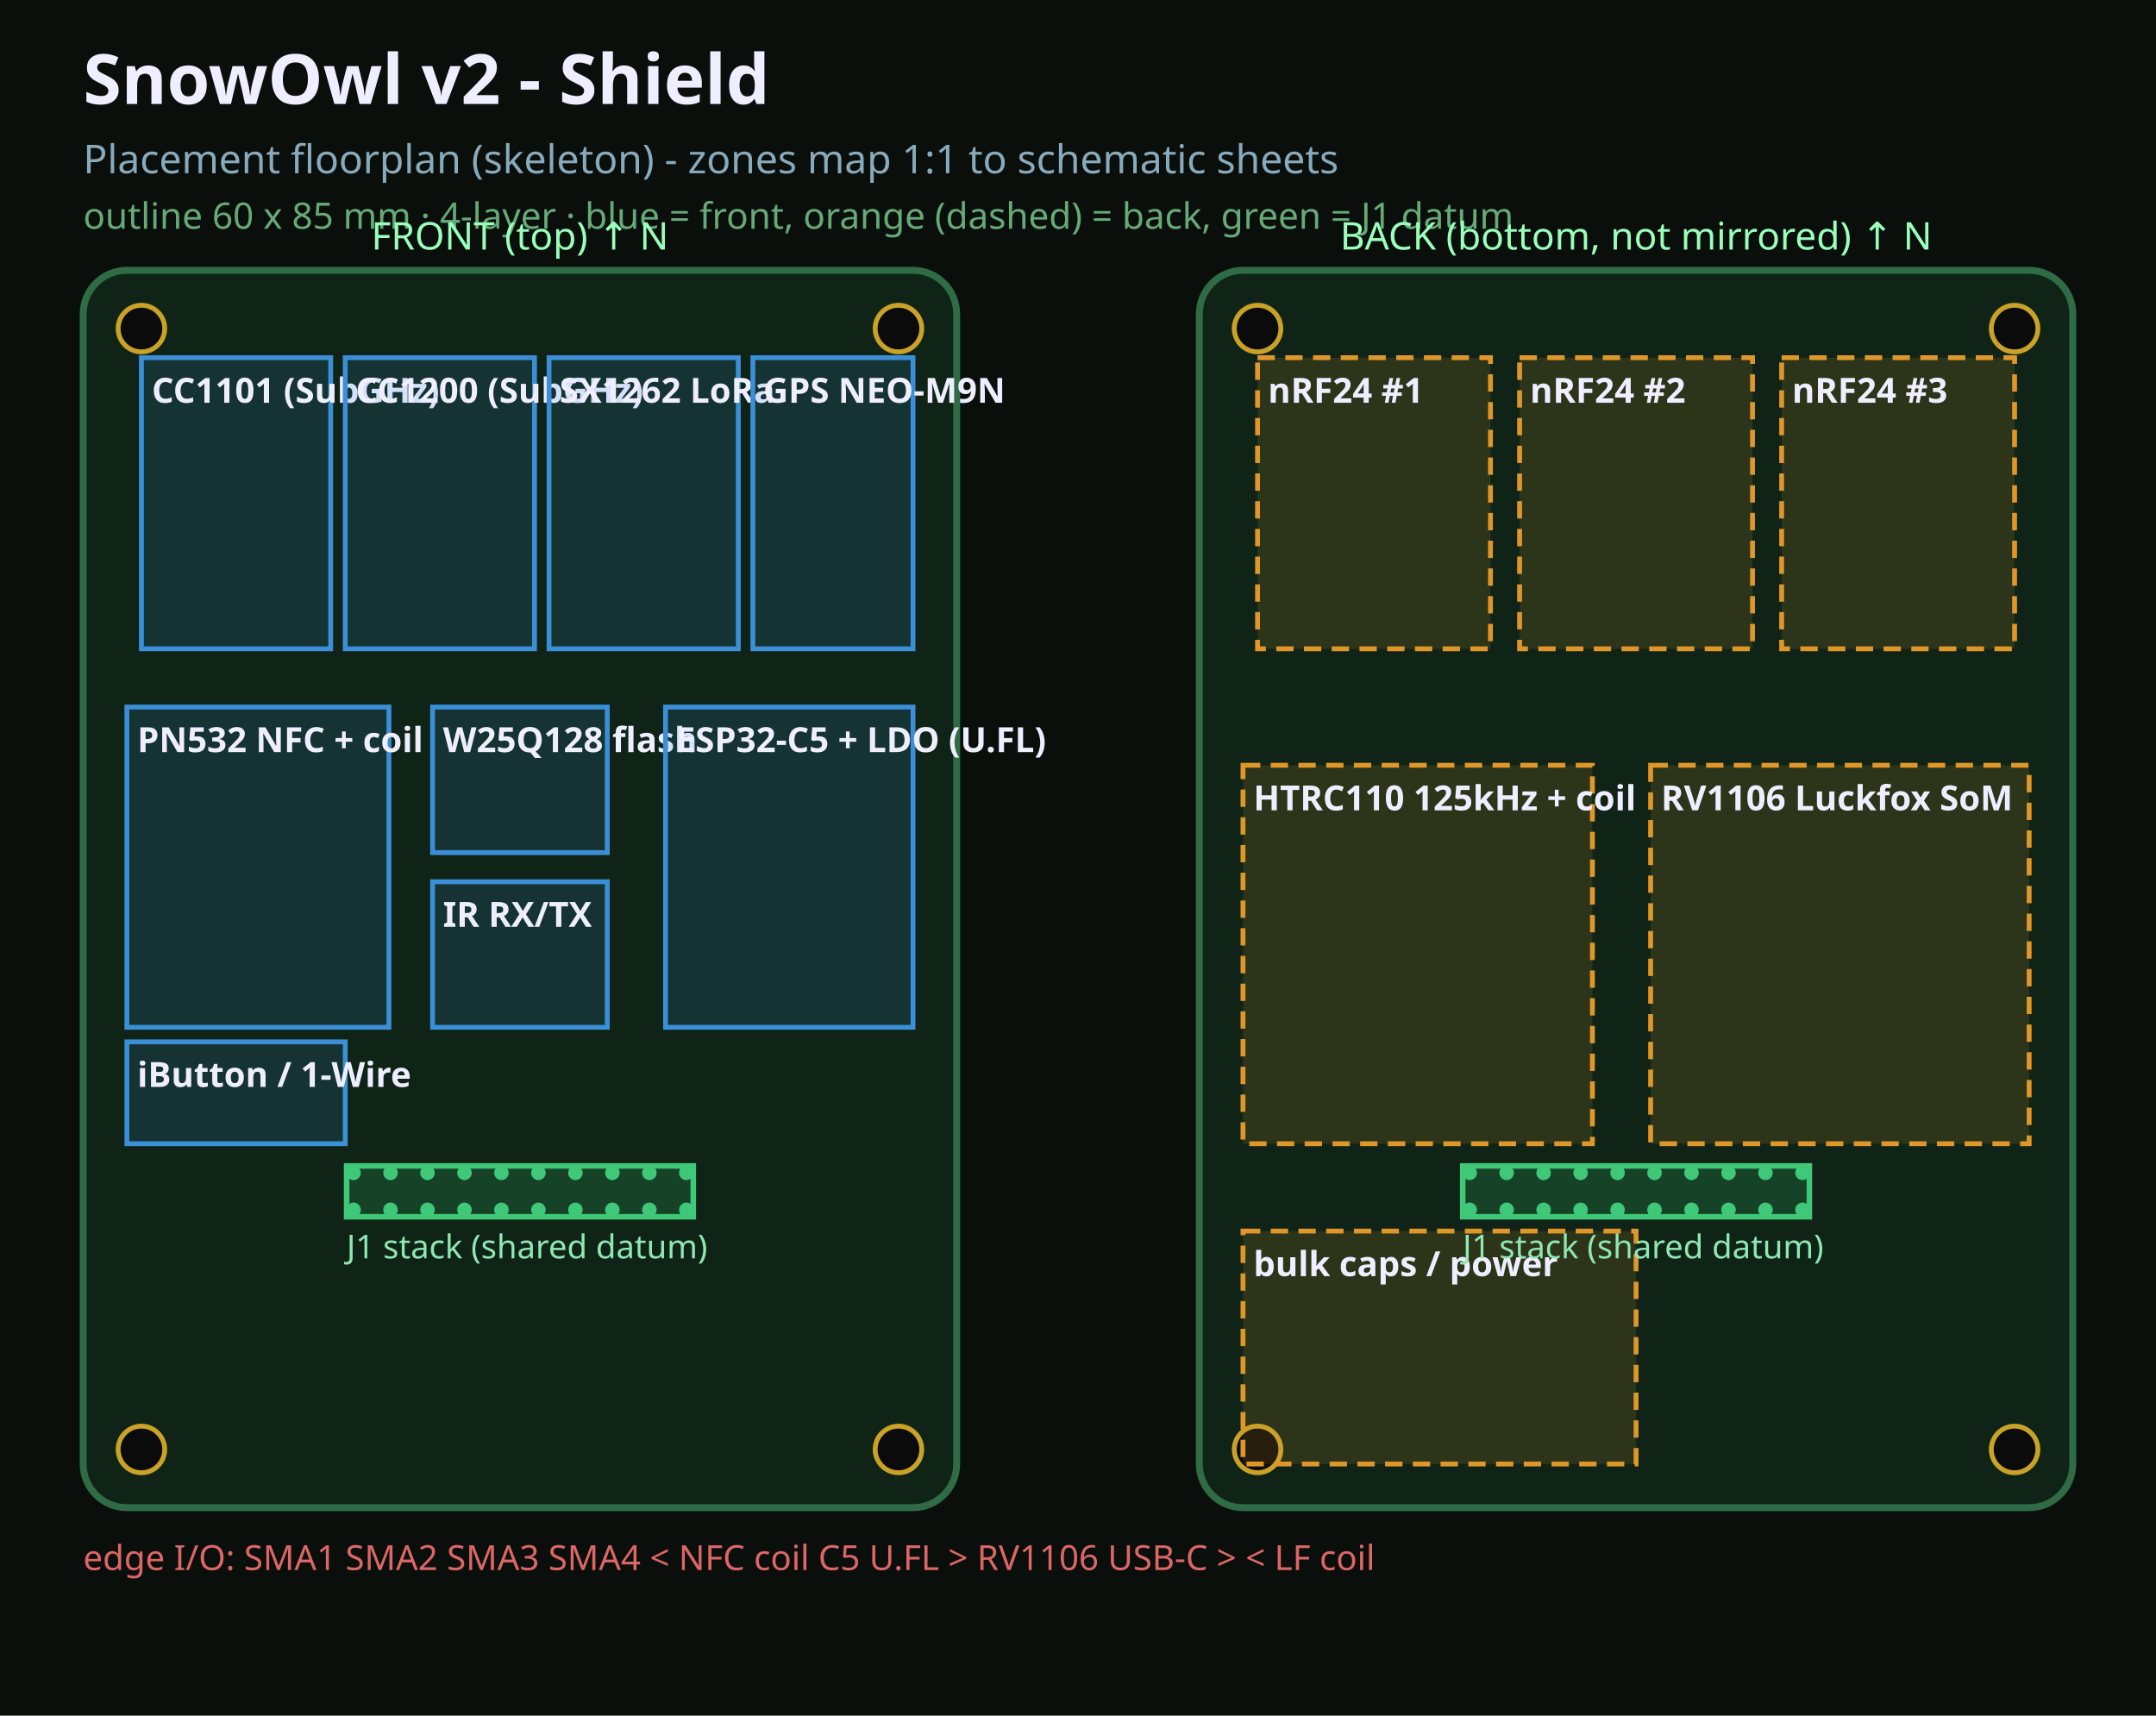
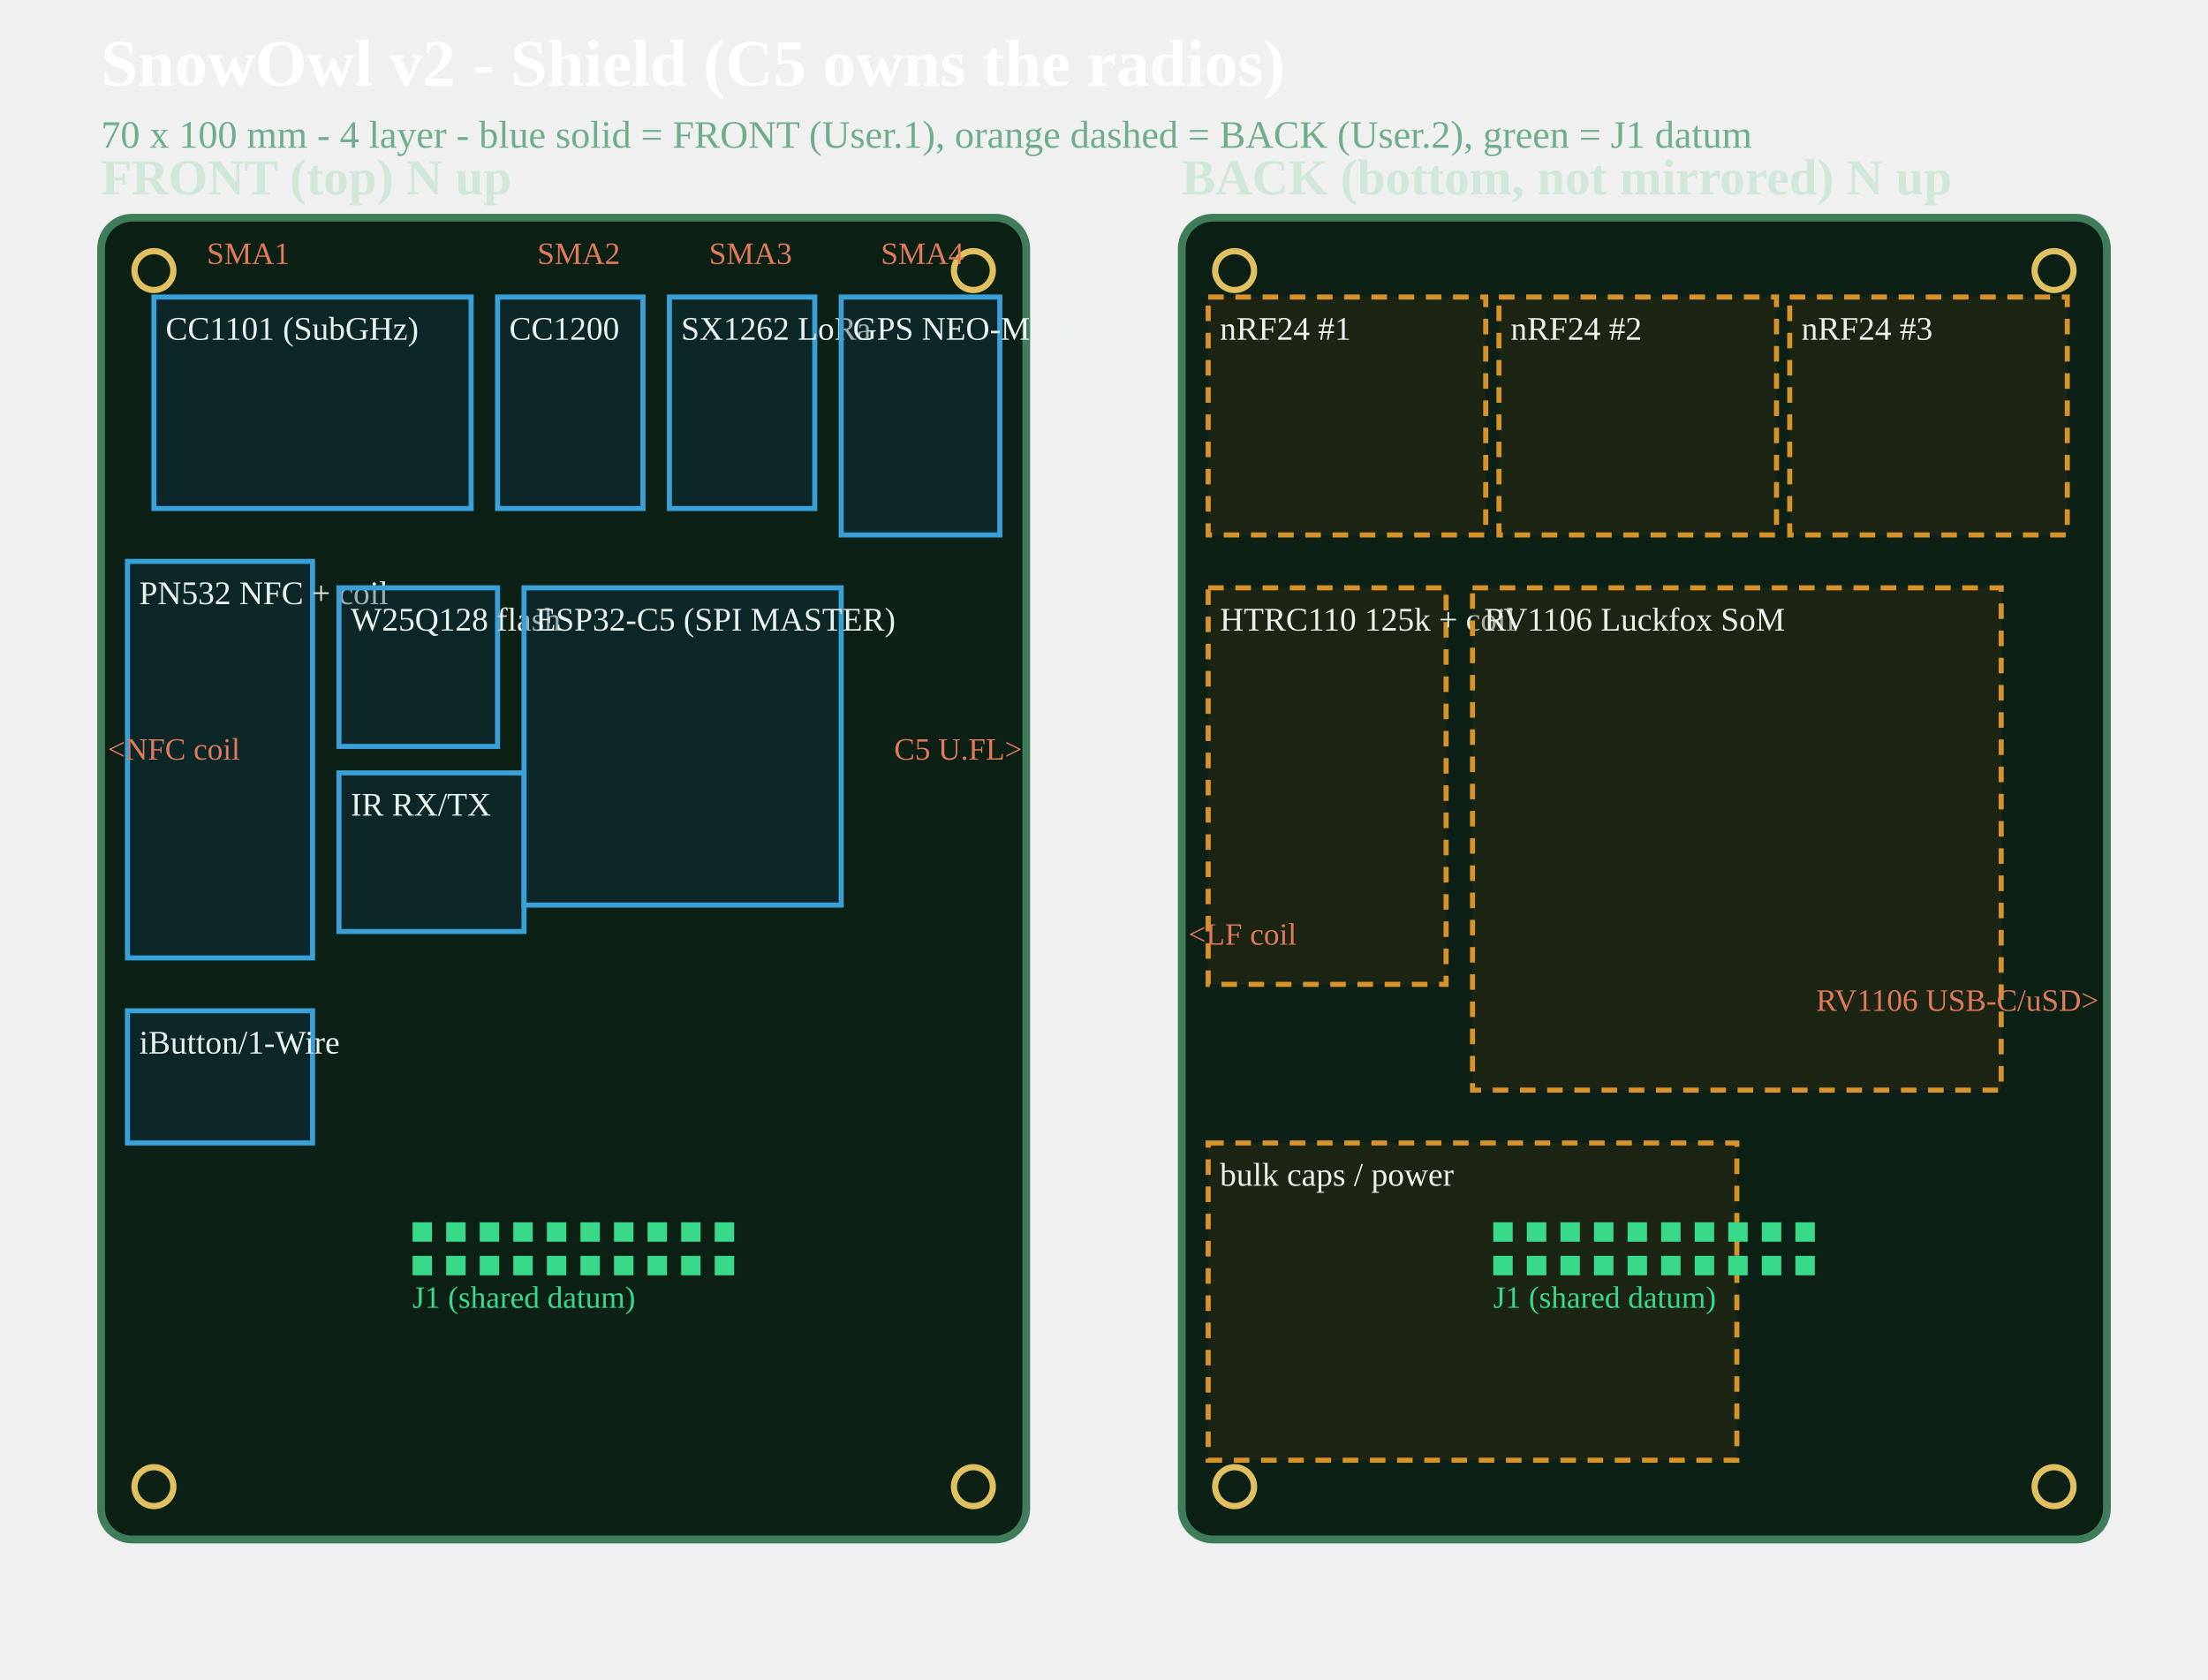
- <svg xmlns="http://www.w3.org/2000/svg" width="622" height="495" viewBox="0 0 622 495">
-   <rect width="622" height="495" fill="#0a0f0c" />
-   <text x="24" y="30" font-size="20" font-family="sans-serif" fill="#eef" font-weight="700">SnowOwl v2 - Shield</text>
-   <text x="24" y="50" font-size="11.5" font-family="sans-serif" fill="#8ab">Placement floorplan (skeleton) - zones map 1:1 to schematic sheets</text>
-   <text x="24" y="66" font-size="10.5" font-family="sans-serif" fill="#6a7">outline 60 x 85 mm · 4-layer · blue = front, orange (dashed) = back, green = J1 datum</text>
-   <rect x="24" y="78" width="252.0" height="357.0" rx="12.6" fill="#0f2417" stroke="#2f6b45" stroke-width="2" />
-   <circle cx="40.8" cy="94.8" r="6.72" fill="#0b0b0b" stroke="#c9a227" stroke-width="1.4" />
-   <circle cx="259.2" cy="94.8" r="6.72" fill="#0b0b0b" stroke="#c9a227" stroke-width="1.4" />
-   <circle cx="40.8" cy="418.2" r="6.72" fill="#0b0b0b" stroke="#c9a227" stroke-width="1.4" />
-   <circle cx="259.2" cy="418.2" r="6.72" fill="#0b0b0b" stroke="#c9a227" stroke-width="1.4" />
-   <rect x="40.8" y="103.2" width="54.6" height="84.0" fill="rgba(58,143,214,0.14)" stroke="#3a8fd6" stroke-width="1.4" />
-   <text x="43.8" y="116.2" font-size="10" font-family="sans-serif" fill="#eef" font-weight="600">CC1101 (SubGHz)</text>
-   <rect x="99.6" y="103.2" width="54.6" height="84.0" fill="rgba(58,143,214,0.14)" stroke="#3a8fd6" stroke-width="1.4" />
-   <text x="102.6" y="116.2" font-size="10" font-family="sans-serif" fill="#eef" font-weight="600">CC1200 (SubGHz)</text>
-   <rect x="158.4" y="103.2" width="54.6" height="84.0" fill="rgba(58,143,214,0.14)" stroke="#3a8fd6" stroke-width="1.4" />
-   <text x="161.4" y="116.2" font-size="10" font-family="sans-serif" fill="#eef" font-weight="600">SX1262 LoRa</text>
-   <rect x="217.2" y="103.2" width="46.2" height="84.0" fill="rgba(58,143,214,0.14)" stroke="#3a8fd6" stroke-width="1.4" />
-   <text x="220.2" y="116.2" font-size="10" font-family="sans-serif" fill="#eef" font-weight="600">GPS NEO-M9N</text>
-   <rect x="36.6" y="204.0" width="75.6" height="92.4" fill="rgba(58,143,214,0.14)" stroke="#3a8fd6" stroke-width="1.4" />
-   <text x="39.6" y="217.0" font-size="10" font-family="sans-serif" fill="#eef" font-weight="600">PN532 NFC + coil</text>
-   <rect x="124.8" y="204.0" width="50.4" height="42.0" fill="rgba(58,143,214,0.14)" stroke="#3a8fd6" stroke-width="1.4" />
-   <text x="127.8" y="217.0" font-size="10" font-family="sans-serif" fill="#eef" font-weight="600">W25Q128 flash</text>
-   <rect x="124.8" y="254.4" width="50.4" height="42.0" fill="rgba(58,143,214,0.14)" stroke="#3a8fd6" stroke-width="1.4" />
-   <text x="127.8" y="267.4" font-size="10" font-family="sans-serif" fill="#eef" font-weight="600">IR RX/TX</text>
-   <rect x="192.0" y="204.0" width="71.4" height="92.4" fill="rgba(58,143,214,0.14)" stroke="#3a8fd6" stroke-width="1.4" />
-   <text x="195.0" y="217.0" font-size="10" font-family="sans-serif" fill="#eef" font-weight="600">ESP32-C5 + LDO (U.FL)</text>
-   <rect x="36.6" y="300.6" width="63.0" height="29.4" fill="rgba(58,143,214,0.14)" stroke="#3a8fd6" stroke-width="1.4" />
-   <text x="39.6" y="313.6" font-size="10" font-family="sans-serif" fill="#eef" font-weight="600">iButton / 1-Wire</text>
-   <rect x="99.994" y="336.4" width="100.012" height="14.668" fill="rgba(60,200,120,0.18)" stroke="#3ec878" stroke-width="1.6" />
-   <circle cx="101.994" cy="338.4" r="2.1" fill="#3ec878" />
-   <circle cx="112.662" cy="338.4" r="2.1" fill="#3ec878" />
-   <circle cx="123.33" cy="338.4" r="2.1" fill="#3ec878" />
-   <circle cx="133.998" cy="338.4" r="2.1" fill="#3ec878" />
-   <circle cx="144.666" cy="338.4" r="2.1" fill="#3ec878" />
-   <circle cx="155.334" cy="338.4" r="2.1" fill="#3ec878" />
-   <circle cx="166.002" cy="338.4" r="2.1" fill="#3ec878" />
-   <circle cx="176.67" cy="338.4" r="2.1" fill="#3ec878" />
-   <circle cx="187.338" cy="338.4" r="2.1" fill="#3ec878" />
-   <circle cx="198.006" cy="338.4" r="2.1" fill="#3ec878" />
-   <circle cx="101.994" cy="349.068" r="2.1" fill="#3ec878" />
-   <circle cx="112.662" cy="349.068" r="2.1" fill="#3ec878" />
-   <circle cx="123.33" cy="349.068" r="2.1" fill="#3ec878" />
-   <circle cx="133.998" cy="349.068" r="2.1" fill="#3ec878" />
-   <circle cx="144.666" cy="349.068" r="2.1" fill="#3ec878" />
-   <circle cx="155.334" cy="349.068" r="2.1" fill="#3ec878" />
-   <circle cx="166.002" cy="349.068" r="2.1" fill="#3ec878" />
-   <circle cx="176.67" cy="349.068" r="2.1" fill="#3ec878" />
-   <circle cx="187.338" cy="349.068" r="2.1" fill="#3ec878" />
-   <circle cx="198.006" cy="349.068" r="2.1" fill="#3ec878" />
-   <text x="99.994" y="363.068" font-size="9.5" font-family="sans-serif" fill="#8fe8b4">J1 stack (shared datum)</text>
-   <text x="150.0" y="72" font-size="11" text-anchor="middle" font-family="sans-serif" fill="#9fb">FRONT (top) ↑ N</text>
-   <rect x="346.0" y="78" width="252.0" height="357.0" rx="12.6" fill="#0f2417" stroke="#2f6b45" stroke-width="2" />
-   <circle cx="362.8" cy="94.8" r="6.72" fill="#0b0b0b" stroke="#c9a227" stroke-width="1.4" />
-   <circle cx="581.2" cy="94.8" r="6.72" fill="#0b0b0b" stroke="#c9a227" stroke-width="1.4" />
-   <circle cx="362.8" cy="418.2" r="6.72" fill="#0b0b0b" stroke="#c9a227" stroke-width="1.4" />
-   <circle cx="581.2" cy="418.2" r="6.72" fill="#0b0b0b" stroke="#c9a227" stroke-width="1.4" />
-   <rect x="362.8" y="103.2" width="67.2" height="84.0" fill="rgba(224,151,42,0.14)" stroke="#e0972a" stroke-width="1.4" stroke-dasharray="5 3" />
-   <text x="365.8" y="116.2" font-size="10" font-family="sans-serif" fill="#eef" font-weight="600">nRF24 #1</text>
-   <rect x="438.4" y="103.2" width="67.2" height="84.0" fill="rgba(224,151,42,0.14)" stroke="#e0972a" stroke-width="1.4" stroke-dasharray="5 3" />
-   <text x="441.4" y="116.2" font-size="10" font-family="sans-serif" fill="#eef" font-weight="600">nRF24 #2</text>
-   <rect x="514.0" y="103.2" width="67.2" height="84.0" fill="rgba(224,151,42,0.14)" stroke="#e0972a" stroke-width="1.4" stroke-dasharray="5 3" />
-   <text x="517.0" y="116.2" font-size="10" font-family="sans-serif" fill="#eef" font-weight="600">nRF24 #3</text>
-   <rect x="358.6" y="220.8" width="100.8" height="109.2" fill="rgba(224,151,42,0.14)" stroke="#e0972a" stroke-width="1.4" stroke-dasharray="5 3" />
-   <text x="361.6" y="233.8" font-size="10" font-family="sans-serif" fill="#eef" font-weight="600">HTRC110 125kHz + coil</text>
-   <rect x="476.2" y="220.8" width="109.2" height="109.2" fill="rgba(224,151,42,0.14)" stroke="#e0972a" stroke-width="1.4" stroke-dasharray="5 3" />
-   <text x="479.2" y="233.8" font-size="10" font-family="sans-serif" fill="#eef" font-weight="600">RV1106 Luckfox SoM</text>
-   <rect x="358.6" y="355.2" width="113.4" height="67.2" fill="rgba(224,151,42,0.14)" stroke="#e0972a" stroke-width="1.4" stroke-dasharray="5 3" />
-   <text x="361.6" y="368.2" font-size="10" font-family="sans-serif" fill="#eef" font-weight="600">bulk caps / power</text>
-   <rect x="421.994" y="336.4" width="100.012" height="14.668" fill="rgba(60,200,120,0.18)" stroke="#3ec878" stroke-width="1.6" />
-   <circle cx="423.994" cy="338.4" r="2.1" fill="#3ec878" />
-   <circle cx="434.662" cy="338.4" r="2.1" fill="#3ec878" />
-   <circle cx="445.33" cy="338.4" r="2.1" fill="#3ec878" />
-   <circle cx="455.998" cy="338.4" r="2.1" fill="#3ec878" />
-   <circle cx="466.666" cy="338.4" r="2.1" fill="#3ec878" />
-   <circle cx="477.334" cy="338.4" r="2.1" fill="#3ec878" />
-   <circle cx="488.002" cy="338.4" r="2.1" fill="#3ec878" />
-   <circle cx="498.67" cy="338.4" r="2.1" fill="#3ec878" />
-   <circle cx="509.338" cy="338.4" r="2.1" fill="#3ec878" />
-   <circle cx="520.006" cy="338.4" r="2.1" fill="#3ec878" />
-   <circle cx="423.994" cy="349.068" r="2.1" fill="#3ec878" />
-   <circle cx="434.662" cy="349.068" r="2.1" fill="#3ec878" />
-   <circle cx="445.33" cy="349.068" r="2.1" fill="#3ec878" />
-   <circle cx="455.998" cy="349.068" r="2.1" fill="#3ec878" />
-   <circle cx="466.666" cy="349.068" r="2.1" fill="#3ec878" />
-   <circle cx="477.334" cy="349.068" r="2.1" fill="#3ec878" />
-   <circle cx="488.002" cy="349.068" r="2.1" fill="#3ec878" />
-   <circle cx="498.67" cy="349.068" r="2.1" fill="#3ec878" />
-   <circle cx="509.338" cy="349.068" r="2.1" fill="#3ec878" />
-   <circle cx="520.006" cy="349.068" r="2.1" fill="#3ec878" />
-   <text x="421.994" y="363.068" font-size="9.5" font-family="sans-serif" fill="#8fe8b4">J1 stack (shared datum)</text>
-   <text x="472.0" y="72" font-size="11" text-anchor="middle" font-family="sans-serif" fill="#9fb">BACK (bottom, not mirrored) ↑ N</text>
-   <text x="24" y="453.0" font-size="10" font-family="sans-serif" fill="#d66">edge I/O: SMA1  SMA2  SMA3  SMA4  &lt; NFC coil  C5 U.FL &gt;  RV1106 USB-C &gt;  &lt; LF coil</text>
+ <svg xmlns="http://www.w3.org/2000/svg" width="568" height="432" viewBox="0 0 568 432">
+   <rect width="100%%" height="100%%" fill="#08120c" />
+   <text x="26" y="22" fill="#ffffff" font-size="17" font-weight="bold">SnowOwl v2 - Shield  (C5 owns the radios)</text>
+   <text x="26" y="38" fill="#6fae8b" font-size="10">70 x 100 mm  -  4 layer  -  blue solid = FRONT (User.1), orange dashed = BACK (User.2), green = J1 datum</text>
+   <rect x="26" y="56" width="238" height="340" rx="8" fill="#0c2016" stroke="#3f7d5a" stroke-width="2" />
+   <text x="26" y="50" fill="#cfe8d8" font-size="13" font-weight="bold">FRONT (top)  N up</text>
+   <circle cx="39.6" cy="69.6" r="5" fill="none" stroke="#e0c060" stroke-width="1.6" />
+   <circle cx="250.4" cy="69.6" r="5" fill="none" stroke="#e0c060" stroke-width="1.6" />
+   <circle cx="39.6" cy="382.4" r="5" fill="none" stroke="#e0c060" stroke-width="1.6" />
+   <circle cx="250.4" cy="382.4" r="5" fill="none" stroke="#e0c060" stroke-width="1.6" />
+   <rect x="39.6" y="76.4" width="81.6" height="54.4" fill="#10344d" fill-opacity="0.35" stroke="#3aa0d8" stroke-width="1.3" />
+   <text x="42.6" y="87.4" fill="#eaf3ee" font-size="8.5">CC1101 (SubGHz)</text>
+   <rect x="128" y="76.4" width="37.4" height="54.4" fill="#10344d" fill-opacity="0.35" stroke="#3aa0d8" stroke-width="1.3" />
+   <text x="131" y="87.4" fill="#eaf3ee" font-size="8.5">CC1200</text>
+   <rect x="172.2" y="76.4" width="37.4" height="54.4" fill="#10344d" fill-opacity="0.35" stroke="#3aa0d8" stroke-width="1.3" />
+   <text x="175.2" y="87.4" fill="#eaf3ee" font-size="8.5">SX1262 LoRa</text>
+   <rect x="216.4" y="76.4" width="40.8" height="61.2" fill="#10344d" fill-opacity="0.35" stroke="#3aa0d8" stroke-width="1.3" />
+   <text x="219.4" y="87.4" fill="#eaf3ee" font-size="8.5">GPS NEO-M9N</text>
+   <rect x="32.8" y="144.4" width="47.6" height="102" fill="#10344d" fill-opacity="0.35" stroke="#3aa0d8" stroke-width="1.3" />
+   <text x="35.8" y="155.4" fill="#eaf3ee" font-size="8.5">PN532 NFC + coil</text>
+   <rect x="87.2" y="151.2" width="40.8" height="40.8" fill="#10344d" fill-opacity="0.35" stroke="#3aa0d8" stroke-width="1.3" />
+   <text x="90.2" y="162.2" fill="#eaf3ee" font-size="8.5">W25Q128 flash</text>
+   <rect x="87.2" y="198.8" width="47.6" height="40.8" fill="#10344d" fill-opacity="0.35" stroke="#3aa0d8" stroke-width="1.3" />
+   <text x="90.2" y="209.8" fill="#eaf3ee" font-size="8.5">IR RX/TX</text>
+   <rect x="134.8" y="151.2" width="81.6" height="81.6" fill="#10344d" fill-opacity="0.35" stroke="#3aa0d8" stroke-width="1.3" />
+   <text x="137.8" y="162.2" fill="#eaf3ee" font-size="8.5">ESP32-C5 (SPI MASTER)</text>
+   <rect x="32.8" y="260" width="47.6" height="34" fill="#10344d" fill-opacity="0.35" stroke="#3aa0d8" stroke-width="1.3" />
+   <text x="35.8" y="271" fill="#eaf3ee" font-size="8.5">iButton/1-Wire</text>
+   <rect x="106.138" y="314.4" width="5" height="5" fill="#39d98a" />
+   <rect x="114.774" y="314.4" width="5" height="5" fill="#39d98a" />
+   <rect x="123.41" y="314.4" width="5" height="5" fill="#39d98a" />
+   <rect x="132.046" y="314.4" width="5" height="5" fill="#39d98a" />
+   <rect x="140.682" y="314.4" width="5" height="5" fill="#39d98a" />
+   <rect x="149.318" y="314.4" width="5" height="5" fill="#39d98a" />
+   <rect x="157.954" y="314.4" width="5" height="5" fill="#39d98a" />
+   <rect x="166.59" y="314.4" width="5" height="5" fill="#39d98a" />
+   <rect x="175.226" y="314.4" width="5" height="5" fill="#39d98a" />
+   <rect x="183.862" y="314.4" width="5" height="5" fill="#39d98a" />
+   <rect x="106.138" y="323.036" width="5" height="5" fill="#39d98a" />
+   <rect x="114.774" y="323.036" width="5" height="5" fill="#39d98a" />
+   <rect x="123.41" y="323.036" width="5" height="5" fill="#39d98a" />
+   <rect x="132.046" y="323.036" width="5" height="5" fill="#39d98a" />
+   <rect x="140.682" y="323.036" width="5" height="5" fill="#39d98a" />
+   <rect x="149.318" y="323.036" width="5" height="5" fill="#39d98a" />
+   <rect x="157.954" y="323.036" width="5" height="5" fill="#39d98a" />
+   <rect x="166.59" y="323.036" width="5" height="5" fill="#39d98a" />
+   <rect x="175.226" y="323.036" width="5" height="5" fill="#39d98a" />
+   <rect x="183.862" y="323.036" width="5" height="5" fill="#39d98a" />
+   <text x="106.138" y="336.4" fill="#39d98a" font-size="8">J1 (shared datum)</text>
+   <text x="53.2" y="67.9" fill="#e07a5a" font-size="8">SMA1</text>
+   <text x="138.2" y="67.9" fill="#e07a5a" font-size="8">SMA2</text>
+   <text x="182.4" y="67.9" fill="#e07a5a" font-size="8">SMA3</text>
+   <text x="226.6" y="67.9" fill="#e07a5a" font-size="8">SMA4</text>
+   <text x="27.7" y="195.4" fill="#e07a5a" font-size="8">&lt;NFC coil</text>
+   <text x="230" y="195.4" fill="#e07a5a" font-size="8">C5 U.FL&gt;</text>
+   <rect x="304" y="56" width="238" height="340" rx="8" fill="#0c2016" stroke="#3f7d5a" stroke-width="2" />
+   <text x="304" y="50" fill="#cfe8d8" font-size="13" font-weight="bold">BACK (bottom, not mirrored)  N up</text>
+   <circle cx="317.6" cy="69.6" r="5" fill="none" stroke="#e0c060" stroke-width="1.6" />
+   <circle cx="528.4" cy="69.6" r="5" fill="none" stroke="#e0c060" stroke-width="1.6" />
+   <circle cx="317.6" cy="382.4" r="5" fill="none" stroke="#e0c060" stroke-width="1.6" />
+   <circle cx="528.4" cy="382.4" r="5" fill="none" stroke="#e0c060" stroke-width="1.6" />
+   <rect x="310.8" y="76.4" width="71.4" height="61.2" fill="#3a2c12" fill-opacity="0.35" stroke="#d8922a" stroke-width="1.3" stroke-dasharray="4 3" />
+   <text x="313.8" y="87.4" fill="#eaf3ee" font-size="8.5">nRF24 #1</text>
+   <rect x="385.6" y="76.4" width="71.4" height="61.2" fill="#3a2c12" fill-opacity="0.35" stroke="#d8922a" stroke-width="1.3" stroke-dasharray="4 3" />
+   <text x="388.6" y="87.4" fill="#eaf3ee" font-size="8.5">nRF24 #2</text>
+   <rect x="460.4" y="76.4" width="71.4" height="61.2" fill="#3a2c12" fill-opacity="0.35" stroke="#d8922a" stroke-width="1.3" stroke-dasharray="4 3" />
+   <text x="463.4" y="87.4" fill="#eaf3ee" font-size="8.5">nRF24 #3</text>
+   <rect x="310.8" y="151.2" width="61.2" height="102" fill="#3a2c12" fill-opacity="0.35" stroke="#d8922a" stroke-width="1.3" stroke-dasharray="4 3" />
+   <text x="313.8" y="162.2" fill="#eaf3ee" font-size="8.5">HTRC110 125k + coil</text>
+   <rect x="378.8" y="151.2" width="136" height="129.2" fill="#3a2c12" fill-opacity="0.35" stroke="#d8922a" stroke-width="1.3" stroke-dasharray="4 3" />
+   <text x="381.8" y="162.2" fill="#eaf3ee" font-size="8.5">RV1106 Luckfox SoM</text>
+   <rect x="310.8" y="294" width="136" height="81.6" fill="#3a2c12" fill-opacity="0.35" stroke="#d8922a" stroke-width="1.3" stroke-dasharray="4 3" />
+   <text x="313.8" y="305" fill="#eaf3ee" font-size="8.5">bulk caps / power</text>
+   <rect x="384.138" y="314.4" width="5" height="5" fill="#39d98a" />
+   <rect x="392.774" y="314.4" width="5" height="5" fill="#39d98a" />
+   <rect x="401.41" y="314.4" width="5" height="5" fill="#39d98a" />
+   <rect x="410.046" y="314.4" width="5" height="5" fill="#39d98a" />
+   <rect x="418.682" y="314.4" width="5" height="5" fill="#39d98a" />
+   <rect x="427.318" y="314.4" width="5" height="5" fill="#39d98a" />
+   <rect x="435.954" y="314.4" width="5" height="5" fill="#39d98a" />
+   <rect x="444.59" y="314.4" width="5" height="5" fill="#39d98a" />
+   <rect x="453.226" y="314.4" width="5" height="5" fill="#39d98a" />
+   <rect x="461.862" y="314.4" width="5" height="5" fill="#39d98a" />
+   <rect x="384.138" y="323.036" width="5" height="5" fill="#39d98a" />
+   <rect x="392.774" y="323.036" width="5" height="5" fill="#39d98a" />
+   <rect x="401.41" y="323.036" width="5" height="5" fill="#39d98a" />
+   <rect x="410.046" y="323.036" width="5" height="5" fill="#39d98a" />
+   <rect x="418.682" y="323.036" width="5" height="5" fill="#39d98a" />
+   <rect x="427.318" y="323.036" width="5" height="5" fill="#39d98a" />
+   <rect x="435.954" y="323.036" width="5" height="5" fill="#39d98a" />
+   <rect x="444.59" y="323.036" width="5" height="5" fill="#39d98a" />
+   <rect x="453.226" y="323.036" width="5" height="5" fill="#39d98a" />
+   <rect x="461.862" y="323.036" width="5" height="5" fill="#39d98a" />
+   <text x="384.138" y="336.4" fill="#39d98a" font-size="8">J1 (shared datum)</text>
+   <text x="305.7" y="243" fill="#e07a5a" font-size="8">&lt;LF coil</text>
+   <text x="467.2" y="260" fill="#e07a5a" font-size="8">RV1106 USB-C/uSD&gt;</text>
</svg>
